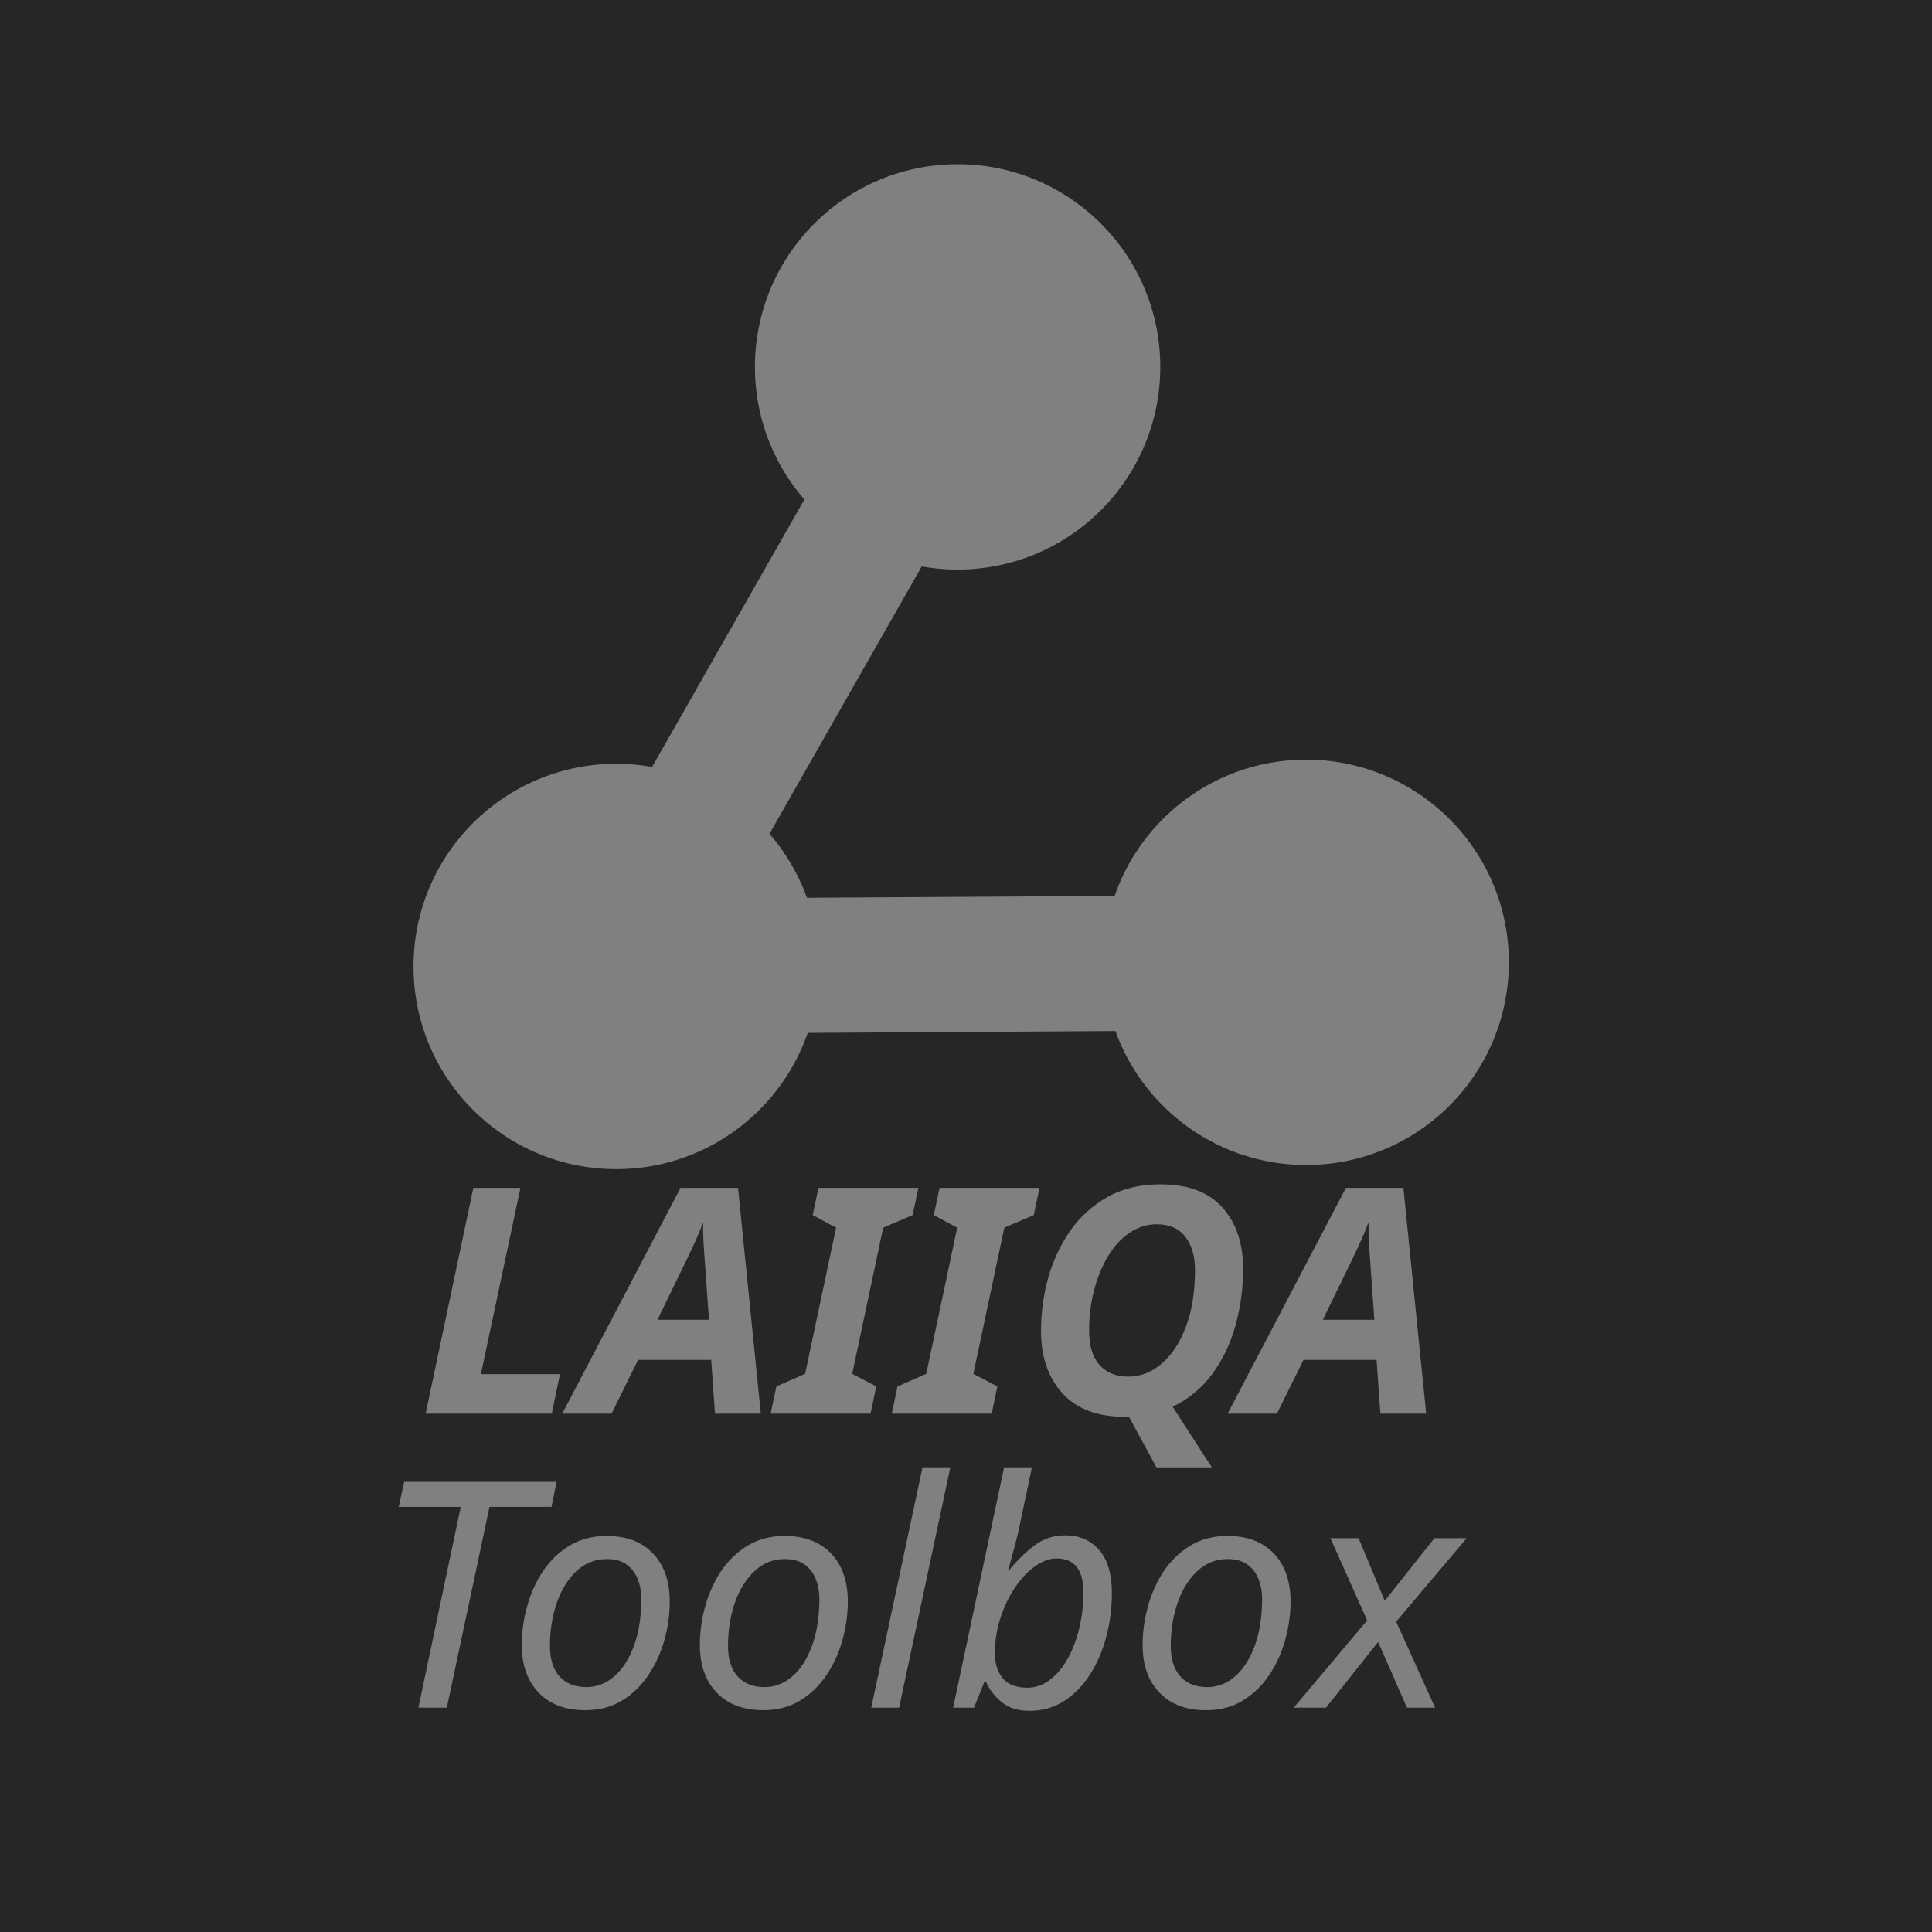
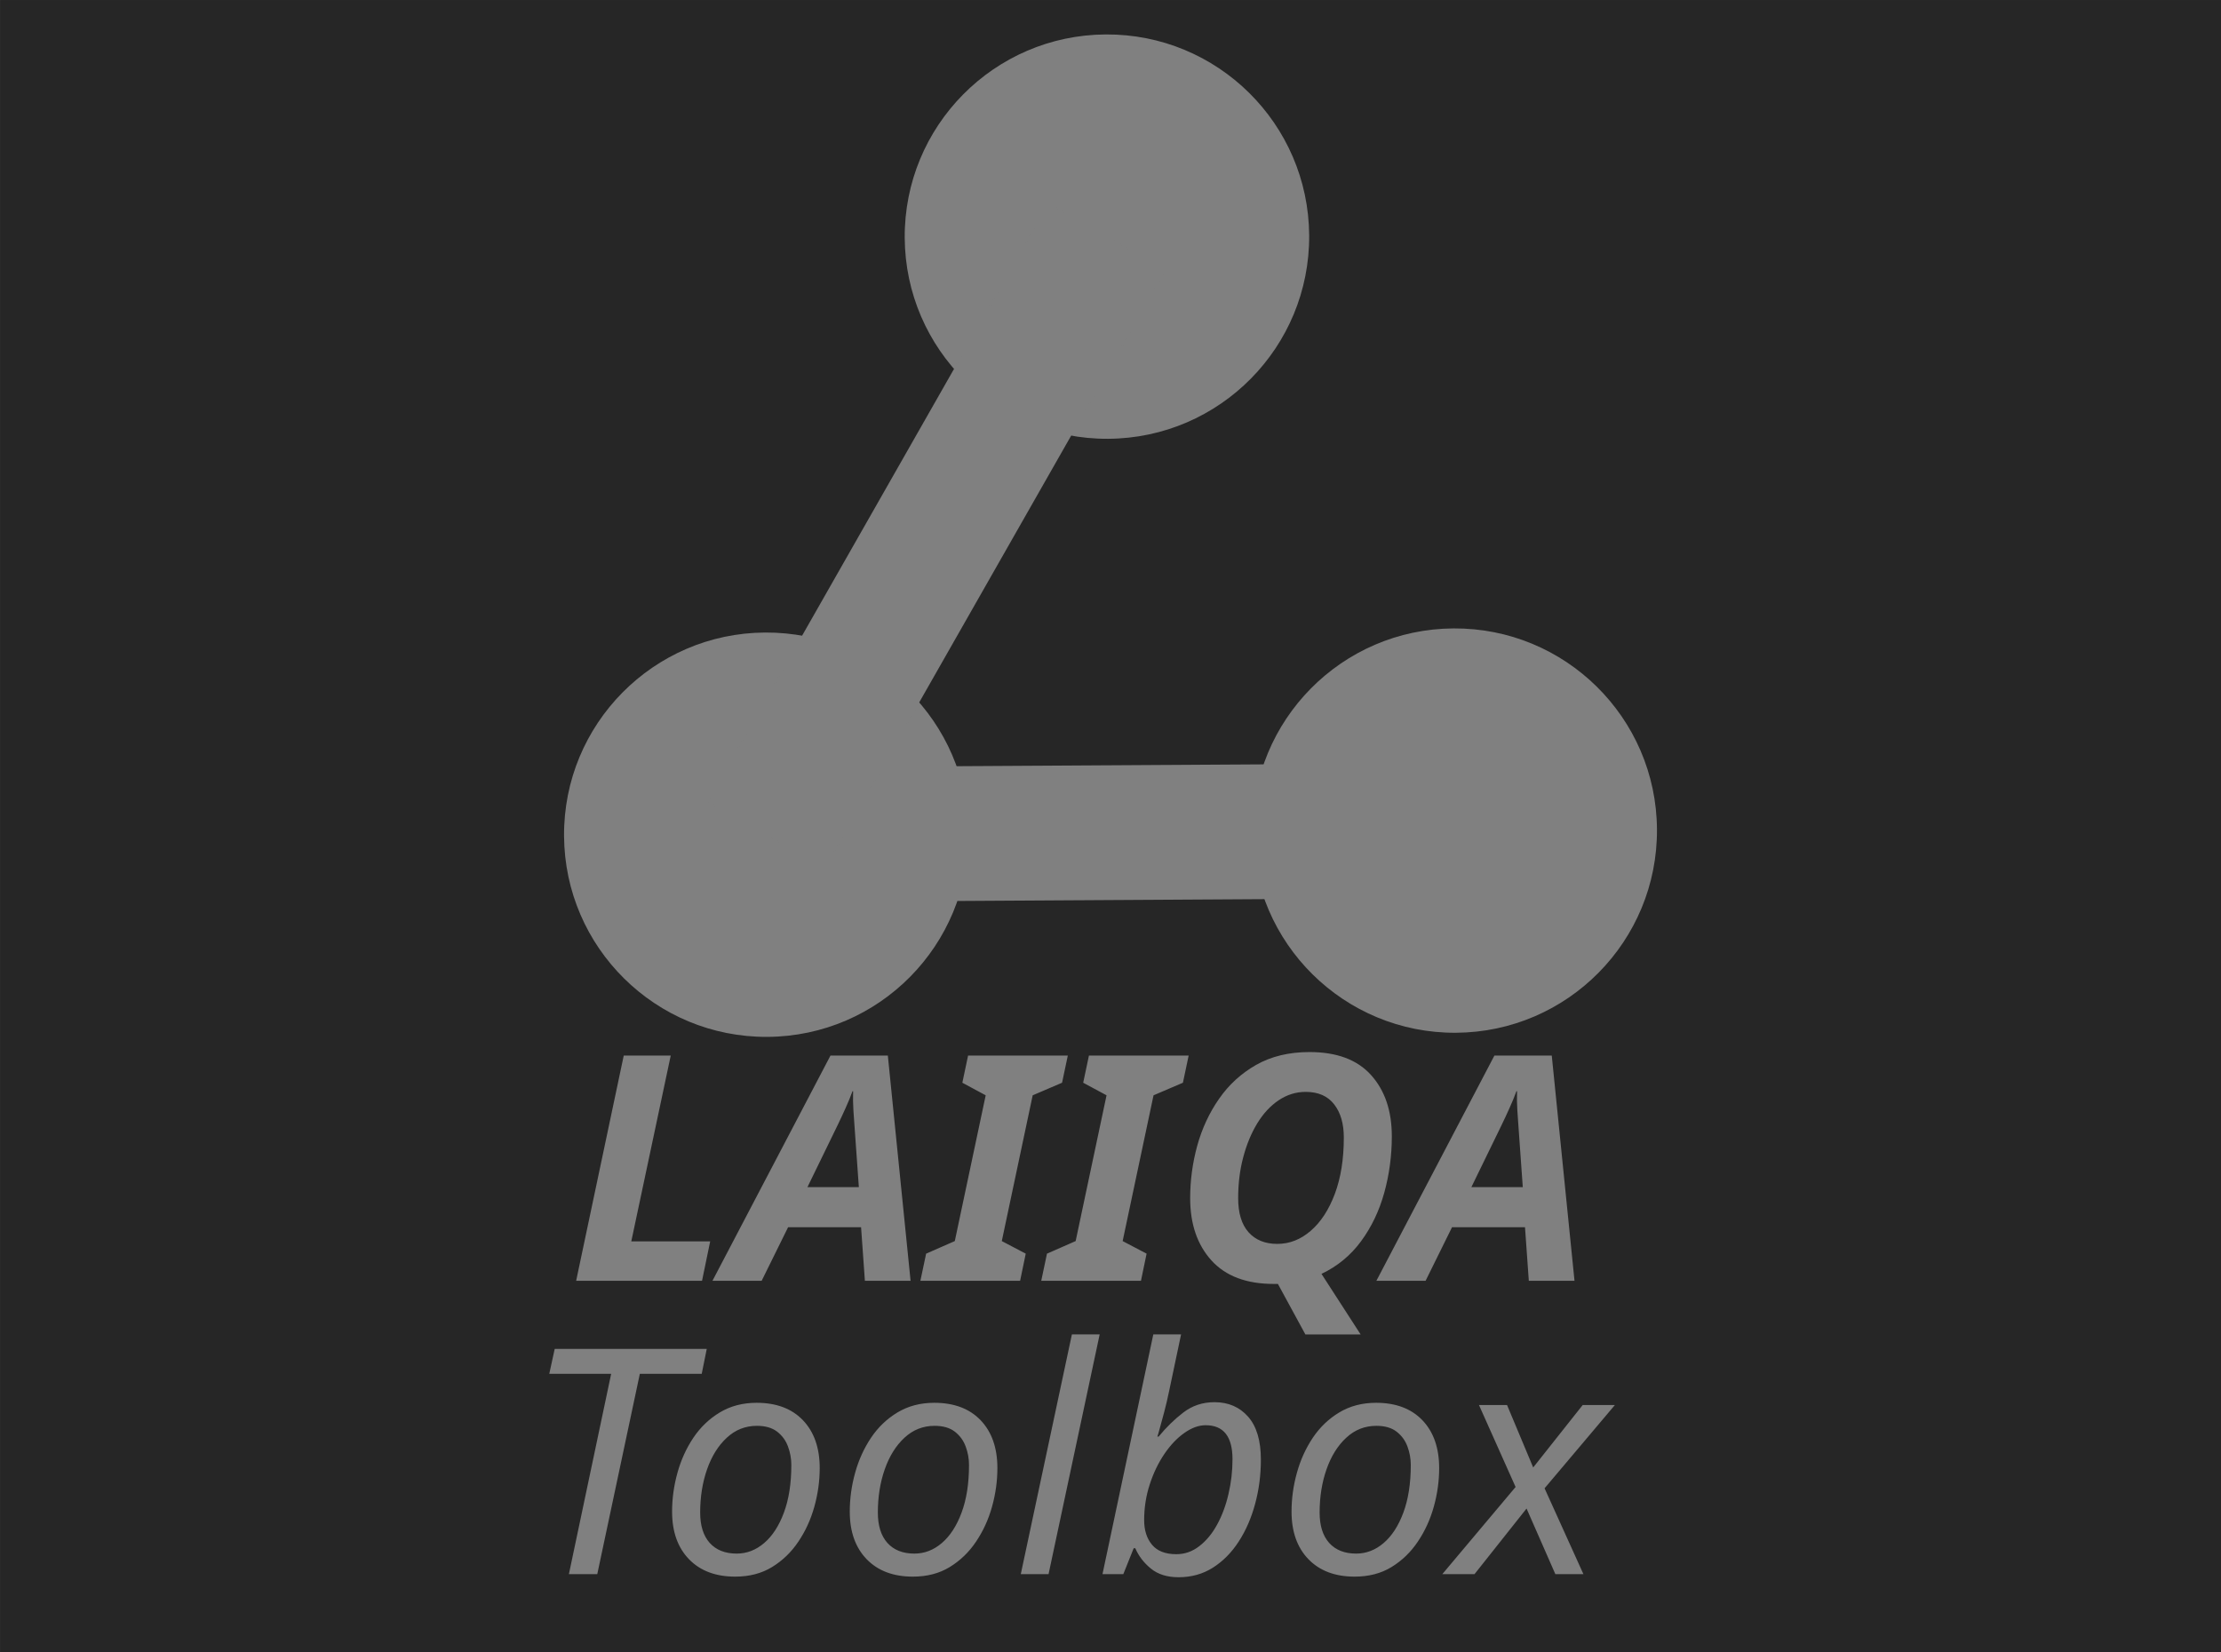
- <svg xmlns="http://www.w3.org/2000/svg" width="105.833mm" height="105.833mm" viewBox="0 0 105.833 105.833" version="1.1" id="svg8">
+ <svg xmlns="http://www.w3.org/2000/svg" width="63.5mm" height="47.225mm" viewBox="0 0 63.5 47.225" version="1.1" id="svg8">
  <defs id="defs2" />
-   <g id="layer2" transform="translate(-54.37452,-90.36183)">
-     <rect style="opacity:1;vector-effect:none;fill:#262626;fill-opacity:1;fill-rule:nonzero;stroke:none;stroke-width:1.542;stroke-linecap:butt;stroke-linejoin:miter;stroke-miterlimit:4;stroke-dasharray:none;stroke-dashoffset:0;stroke-opacity:1;paint-order:normal" id="rect4668" width="105.833" height="105.833" x="54.375" y="90.362" />
+   <g id="layer2" transform="translate(-54.37452,-148.5698)">
+     <rect style="opacity:1;vector-effect:none;fill:#262626;fill-opacity:1;fill-rule:nonzero;stroke:none;stroke-width:0.801;stroke-linecap:butt;stroke-linejoin:miter;stroke-miterlimit:4;stroke-dasharray:none;stroke-dashoffset:0;stroke-opacity:1;paint-order:normal" id="rect4668" width="63.5" height="47.625" x="54.375" y="148.57" />
  </g>
-   <g id="layer1" transform="translate(-54.37452,-90.36183)">
+   <g id="layer1" transform="translate(-54.37452,-148.5698)">
    <circle style="opacity:1;vector-effect:none;fill:#000000;fill-opacity:1;fill-rule:nonzero;stroke:#000000;stroke-width:0.265;stroke-linecap:butt;stroke-linejoin:miter;stroke-miterlimit:4;stroke-dasharray:none;stroke-dashoffset:0;stroke-opacity:1;paint-order:normal" id="circle4641" cx="190.1" cy="-141.694" transform="rotate(90)" r="0" />
-     <g id="g3743">
+     <g id="g3743" transform="matrix(0.5207882,0,0,0.5207882,30.38642,97.80977)">
      <g transform="matrix(1.213847,0,0,1.213847,-10.10288,126.1212)" id="g4806">
        <g id="g4815">
          <g style="fill:#808080;fill-opacity:1" transform="matrix(-1.759569,0.01051994,0.01051994,1.759569,343.9082,-306.3537)" id="g4760">
            <circle r="5.198" cy="181.252" cx="150.542" id="circle4750" style="opacity:1;vector-effect:none;fill:#808080;fill-opacity:1;fill-rule:nonzero;stroke:none;stroke-width:0.321;stroke-linecap:butt;stroke-linejoin:miter;stroke-miterlimit:4;stroke-dasharray:none;stroke-dashoffset:0;stroke-opacity:1;paint-order:normal" />
            <circle r="5.198" style="opacity:1;vector-effect:none;fill:#808080;fill-opacity:1;fill-rule:nonzero;stroke:none;stroke-width:0.321;stroke-linecap:butt;stroke-linejoin:miter;stroke-miterlimit:4;stroke-dasharray:none;stroke-dashoffset:0;stroke-opacity:1;paint-order:normal" id="circle4752" cx="132.846" cy="181.252" />
            <path style="fill:#808080;fill-opacity:1;stroke:#808080;stroke-width:3.465;stroke-linecap:butt;stroke-linejoin:miter;stroke-miterlimit:4;stroke-dasharray:none;stroke-opacity:1" d="m 132.846,181.252 h 17.696" id="path4754" />
            <circle style="opacity:1;vector-effect:none;fill:#808080;fill-opacity:1;fill-rule:nonzero;stroke:none;stroke-width:0.321;stroke-linecap:butt;stroke-linejoin:miter;stroke-miterlimit:4;stroke-dasharray:none;stroke-dashoffset:0;stroke-opacity:1;paint-order:normal" id="circle4758" cx="141.694" cy="165.928" r="5.198" />
            <path id="path4795" d="m 141.694,165.928 8.848,15.325" style="fill:#808080;fill-opacity:1;stroke:#808080;stroke-width:3.465;stroke-linecap:butt;stroke-linejoin:miter;stroke-miterlimit:4;stroke-dasharray:none;stroke-opacity:1" />
          </g>
        </g>
      </g>
      <g transform="matrix(1.336265,0,0,1.336265,-95.78825,-47.41967)" id="g5446">
        <g transform="matrix(0.2645833,0,0,0.2645833,45.61197,147.3031)" style="font-style:italic;font-weight:700;font-size:49px;font-family:'Droid Sans';vector-effect:non-scaling-stroke;fill:#808080;fill-opacity:1;stroke:#808080;stroke-width:1;stroke-linecap:square;stroke-linejoin:bevel;stroke-opacity:1" font-size="49" font-weight="700" font-style="italic" id="g18">
          <text style="font-style:italic;font-weight:700;font-size:49px;font-family:'Droid Sans';fill:#808080;fill-opacity:1;stroke:none" x="317" y="52" font-size="49" font-weight="700" font-style="italic" id="text16">LAIIQA</text>
        </g>
        <g transform="matrix(0.2645833,0,0,0.2645833,47.19947,143.5989)" style="font-style:italic;font-weight:400;font-size:49px;font-family:'Droid Sans';vector-effect:non-scaling-stroke;fill:#808080;fill-opacity:1;stroke:#808080;stroke-width:1;stroke-linecap:square;stroke-linejoin:bevel;stroke-opacity:1" font-size="49" font-weight="400" font-style="italic" id="g22">
          <text style="font-style:italic;font-weight:400;font-size:49px;font-family:'Droid Sans';fill:#808080;fill-opacity:1;stroke:none" x="303.703" y="111.555" font-size="49" font-weight="400" font-style="italic" id="text20">Toolbox</text>
        </g>
        <g transform="matrix(0.2645833,0,0,0.2645833,47.19947,138.8364)" style="font-style:italic;font-weight:700;font-size:49px;font-family:'Droid Sans';vector-effect:non-scaling-stroke;fill:#808080;fill-opacity:1;stroke:#808080;stroke-width:1;stroke-linecap:square;stroke-linejoin:bevel;stroke-opacity:1" font-size="49" font-weight="700" font-style="italic" id="g26">
          <text style="font-style:italic;font-weight:700;font-size:49px;font-family:'Droid Sans';fill:#808080;fill-opacity:1;stroke:none" x="353" y="181" font-size="49" font-weight="700" font-style="italic" id="text24" />
        </g>
      </g>
    </g>
  </g>
</svg>
